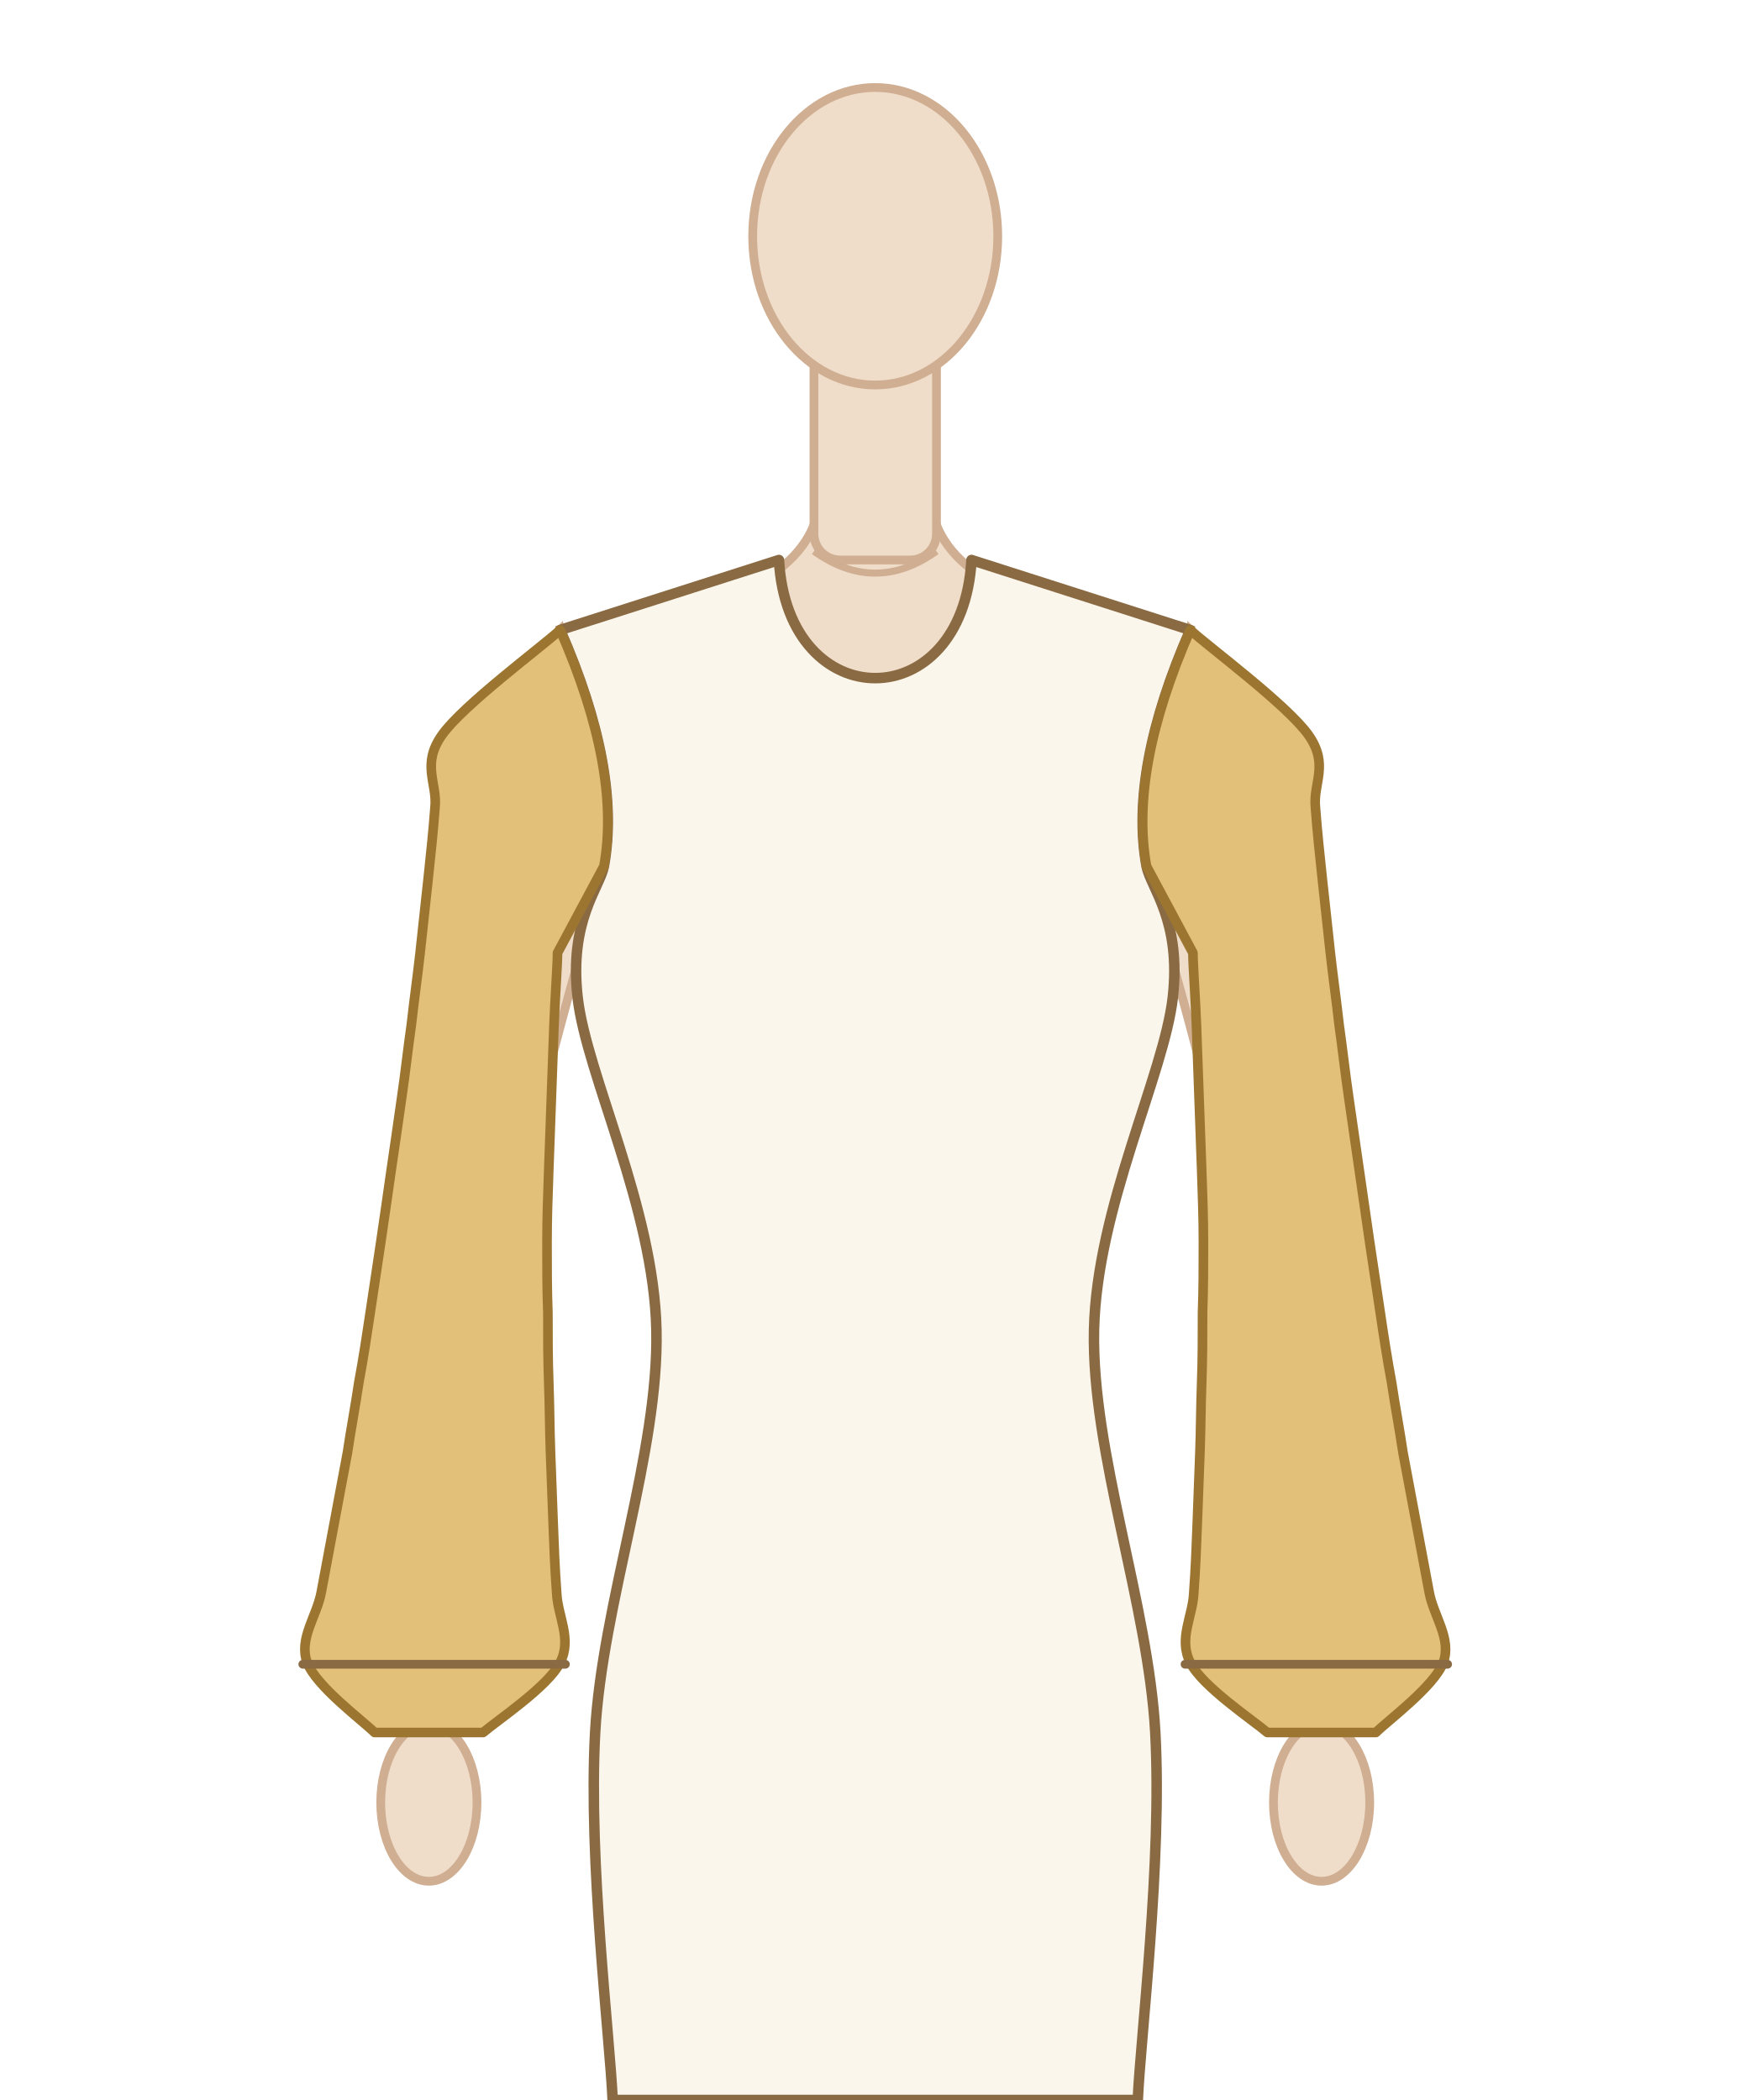
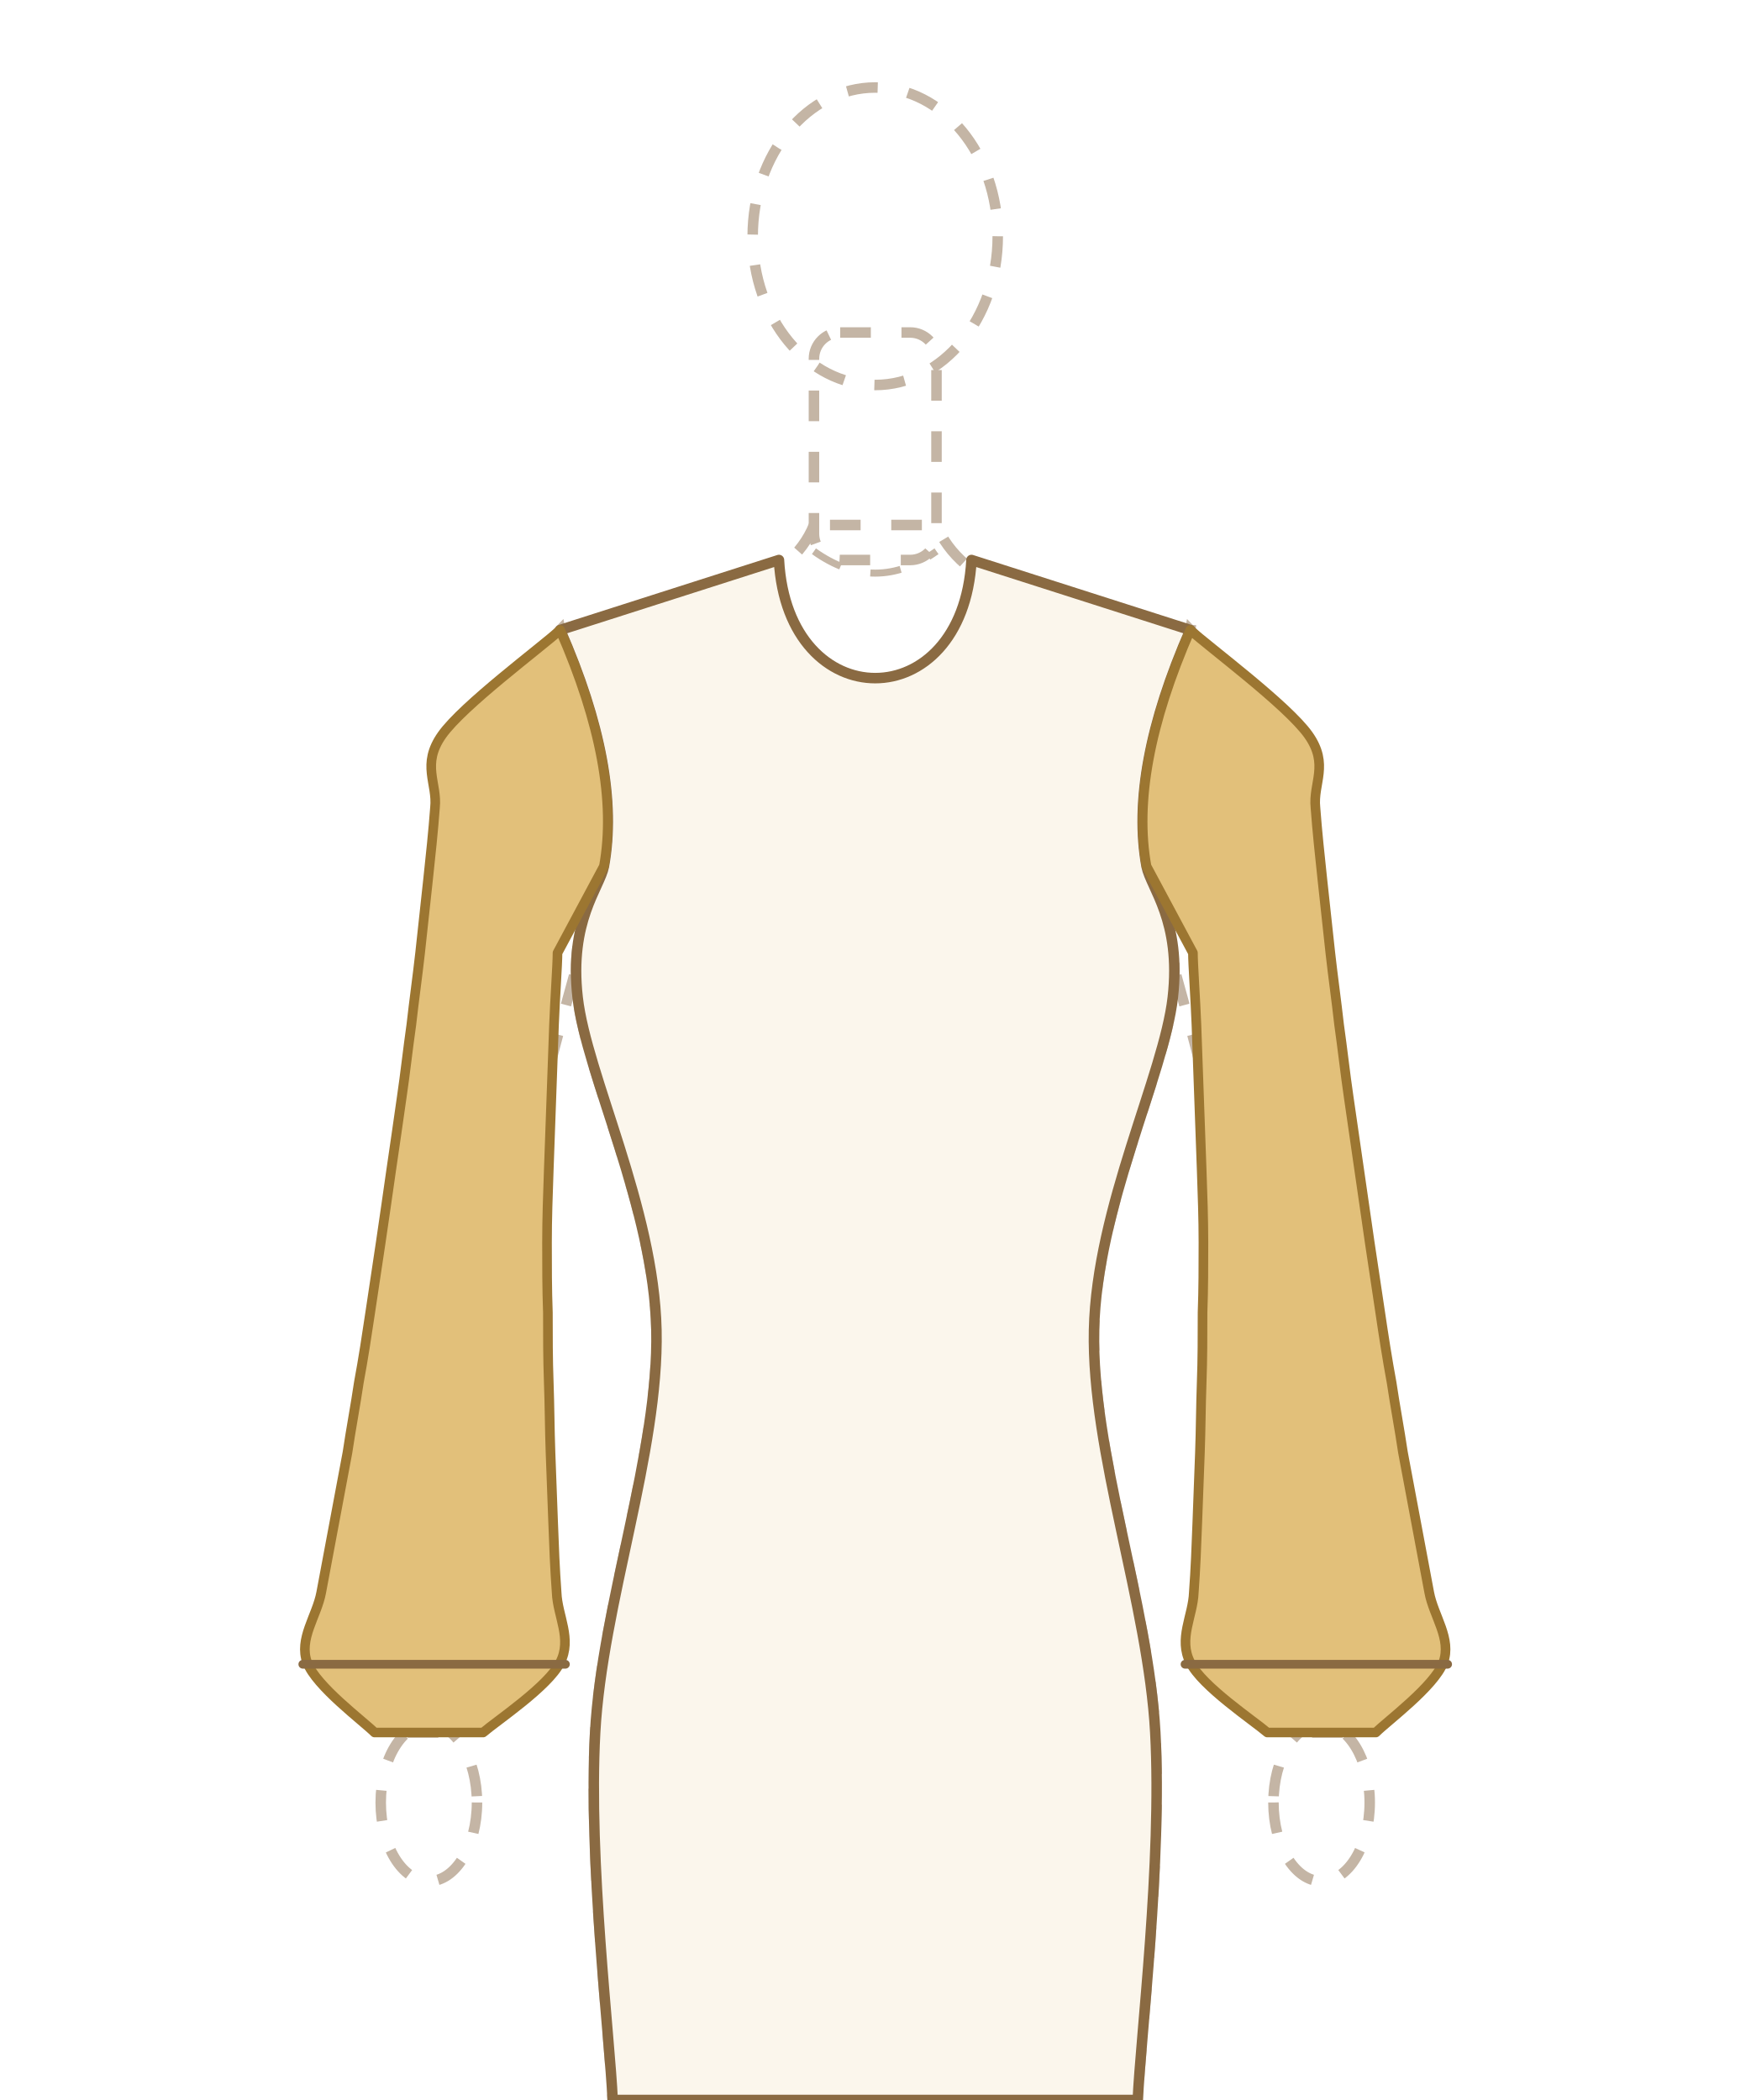
<svg xmlns="http://www.w3.org/2000/svg" viewBox="0 0 200 240" width="200" height="240">
-   <path d="M 64 72 L 52.5 84 C 51.7 93.7, 48.8 123, 47.5 142 C 46.2 161, 45 188.7, 44.5 198 L 53.5 198 C 54.3 188.7, 55.9 158.5, 58.5 142 C 61.1 125.5, 67.3 106.2, 69 99 Z" fill="#efdcc9" stroke="#cfae92" stroke-width="1" />
-   <ellipse cx="49" cy="206" rx="5.5" ry="9" fill="#efdcc9" stroke="#cfae92" stroke-width="1" />
+   <path d="M 64 72 L 52.5 84 C 51.7 93.7, 48.8 123, 47.5 142 C 46.2 161, 45 188.7, 44.5 198 L 53.5 198 C 54.3 188.7, 55.9 158.5, 58.5 142 C 61.1 125.5, 67.3 106.2, 69 99 Z" fill="none" stroke="#c4b5a5" stroke-width="1.2" stroke-dasharray="3.5 3.5" />
+   <ellipse cx="49" cy="206" rx="5.5" ry="9" fill="none" stroke="#c4b5a5" stroke-width="1.2" stroke-dasharray="3.5 3.5" />
  <g transform="matrix(-1 0 0 1 200 0)">
-     <path d="M 64 72 L 52.5 84 C 51.7 93.7, 48.8 123, 47.5 142 C 46.2 161, 45 188.7, 44.5 198 L 53.5 198 C 54.3 188.7, 55.9 158.5, 58.5 142 C 61.1 125.5, 67.3 106.2, 69 99 Z" fill="#efdcc9" stroke="#cfae92" stroke-width="1" />
-     <ellipse cx="49" cy="206" rx="5.5" ry="9" fill="#efdcc9" stroke="#cfae92" stroke-width="1" />
+     <path d="M 64 72 L 52.5 84 C 51.7 93.7, 48.8 123, 47.5 142 C 46.2 161, 45 188.7, 44.5 198 L 53.5 198 C 54.3 188.7, 55.9 158.5, 58.5 142 C 61.1 125.5, 67.3 106.2, 69 99 Z" fill="none" stroke="#c4b5a5" stroke-width="1.2" stroke-dasharray="3.5 3.5" />
+     <ellipse cx="49" cy="206" rx="5.5" ry="9" fill="none" stroke="#c4b5a5" stroke-width="1.2" stroke-dasharray="3.5 3.5" />
  </g>
-   <path d="M 93 60 Q 89 70 64 72 Q 66 88 69 99 C 68.5 101.5, 65 105.2, 66 114 C 67 122.8, 74.7 138, 75 152 C 75.3 166, 68.8 183.3, 68 198 C 67.2 212.7, 69.7 233, 70 240 L 130 240 C 130.3 233, 132.8 212.7, 132 198 C 131.2 183.3, 124.7 166, 125 152 C 125.3 138, 133 122.8, 134 114 C 135 105.2, 131.5 101.5, 131 99 Q 134 88 136 72 Q 111 70 107 60 Z" fill="#efdcc9" stroke="#cfae92" stroke-width="1" />
-   <rect x="93" y="38" width="14" height="26" rx="3" fill="#efdcc9" stroke="#cfae92" stroke-width="1" />
-   <ellipse cx="100" cy="27" rx="14" ry="17" fill="#efdcc9" stroke="#cfae92" stroke-width="1" />
-   <path d="M 93 63 Q 100 68 107 63" fill="none" stroke="#cfae92" stroke-width="0.8" />
+   <path d="M 93 60 Q 89 70 64 72 Q 66 88 69 99 C 68.5 101.5, 65 105.2, 66 114 C 67 122.8, 74.7 138, 75 152 C 75.3 166, 68.8 183.3, 68 198 C 67.2 212.7, 69.7 233, 70 240 L 130 240 C 130.3 233, 132.8 212.7, 132 198 C 131.2 183.3, 124.7 166, 125 152 C 125.3 138, 133 122.8, 134 114 C 135 105.2, 131.5 101.5, 131 99 Q 134 88 136 72 Q 111 70 107 60 Z" fill="none" stroke="#c4b5a5" stroke-width="1.2" stroke-dasharray="3.5 3.5" />
+   <rect x="93" y="38" width="14" height="26" rx="3" fill="none" stroke="#c4b5a5" stroke-width="1.2" stroke-dasharray="3.5 3.5" />
+   <ellipse cx="100" cy="27" rx="14" ry="17" fill="none" stroke="#c4b5a5" stroke-width="1.2" stroke-dasharray="3.5 3.5" />
+   <path d="M 93 63 Q 100 68 107 63" fill="none" stroke="#c4b5a5" stroke-width="0.8" stroke-dasharray="3.5 3.5" />
  <path d="M 64 72 L 89 64 C 90 82, 110 82, 111 64 L 136 72 Q 129 88 131 99 C 131.5 101.5, 135 105.2, 134 114 C 133 122.8, 125.3 138, 125 152 C 124.7 166, 131.2 183.3, 132 198 C 132.8 212.7, 130.3 233, 130 240 L 70 240 C 69.7 233, 67.2 212.7, 68 198 C 68.8 183.3, 75.3 166, 75 152 C 74.7 138, 67 122.8, 66 114 C 65 105.2, 68.5 101.5, 69 99 Q 71 88 64 72 Z" fill="#fbf6ec" stroke="#8a6a42" stroke-width="1.2" stroke-linejoin="round" />
  <path d="M 64 72 C 61.8 74, 52.9 80.6, 50.5 84 C 48.1 87.4, 50 89.5, 49.7 92.3 C 49.5 95, 49.2 97.8, 48.9 100.6 C 48.6 103.3, 48.3 106.1, 48 108.9 C 47.7 111.6, 47.3 114.4, 47 117.1 C 46.6 119.9, 46.3 122.7, 45.9 125.4 C 45.5 128.2, 45.1 131, 44.7 133.7 C 44.3 136.5, 43.9 139.3, 43.5 142 C 43.1 144.7, 42.7 147.3, 42.3 150 C 41.9 152.7, 41.5 155.3, 41 158 C 40.6 160.7, 40.1 163.3, 39.7 166 C 39.2 168.7, 38.7 171.3, 38.2 174 C 37.7 176.7, 37.2 179.3, 36.7 182 C 36.2 184.7, 34.1 187.3, 35.1 190 C 36.1 192.7, 41.5 196.7, 42.8 198 L 55.2 198 C 56.7 196.7, 62.7 192.7, 64 190 C 65.4 187.3, 63.7 184.7, 63.6 182 C 63.4 179.3, 63.3 176.7, 63.2 174 C 63.1 171.3, 63 168.7, 62.9 166 C 62.8 163.3, 62.8 160.7, 62.7 158 C 62.6 155.3, 62.6 152.7, 62.6 150 C 62.5 147.3, 62.5 144.7, 62.5 142 C 62.5 139.3, 62.6 136.5, 62.7 133.7 C 62.8 131, 62.9 128.2, 63 125.4 C 63.1 122.7, 63.2 119.9, 63.3 117.1 C 63.4 114.4, 63.7 110.2, 63.7 108.9 L 69 99 Q 71 88 64 72 Z" fill="#e2c07a" stroke="#9c7631" stroke-width="1.1" stroke-linejoin="round" />
  <path d="M 34.6 190.2 L 64.6 190.2" fill="none" stroke="#8a6a42" stroke-width="1" stroke-linecap="round" />
  <g transform="matrix(-1 0 0 1 200 0)">
    <path d="M 64 72 C 61.8 74, 52.9 80.6, 50.5 84 C 48.1 87.4, 50 89.5, 49.7 92.3 C 49.5 95, 49.2 97.8, 48.9 100.6 C 48.6 103.3, 48.3 106.1, 48 108.9 C 47.7 111.6, 47.3 114.4, 47 117.1 C 46.6 119.9, 46.3 122.7, 45.9 125.4 C 45.5 128.2, 45.1 131, 44.7 133.7 C 44.3 136.5, 43.9 139.3, 43.5 142 C 43.1 144.7, 42.7 147.3, 42.3 150 C 41.9 152.7, 41.5 155.3, 41 158 C 40.6 160.7, 40.1 163.3, 39.7 166 C 39.2 168.7, 38.7 171.3, 38.2 174 C 37.7 176.7, 37.2 179.3, 36.7 182 C 36.2 184.7, 34.1 187.3, 35.1 190 C 36.1 192.7, 41.5 196.7, 42.8 198 L 55.2 198 C 56.7 196.7, 62.7 192.7, 64 190 C 65.4 187.3, 63.7 184.7, 63.6 182 C 63.4 179.3, 63.3 176.7, 63.2 174 C 63.1 171.3, 63 168.7, 62.9 166 C 62.8 163.3, 62.8 160.7, 62.7 158 C 62.6 155.3, 62.6 152.7, 62.6 150 C 62.5 147.3, 62.5 144.7, 62.5 142 C 62.5 139.3, 62.6 136.5, 62.7 133.7 C 62.8 131, 62.9 128.2, 63 125.4 C 63.1 122.7, 63.2 119.9, 63.3 117.1 C 63.4 114.4, 63.7 110.2, 63.7 108.9 L 69 99 Q 71 88 64 72 Z" fill="#e2c07a" stroke="#9c7631" stroke-width="1.1" stroke-linejoin="round" />
    <path d="M 34.6 190.2 L 64.6 190.2" fill="none" stroke="#8a6a42" stroke-width="1" stroke-linecap="round" />
  </g>
</svg>
